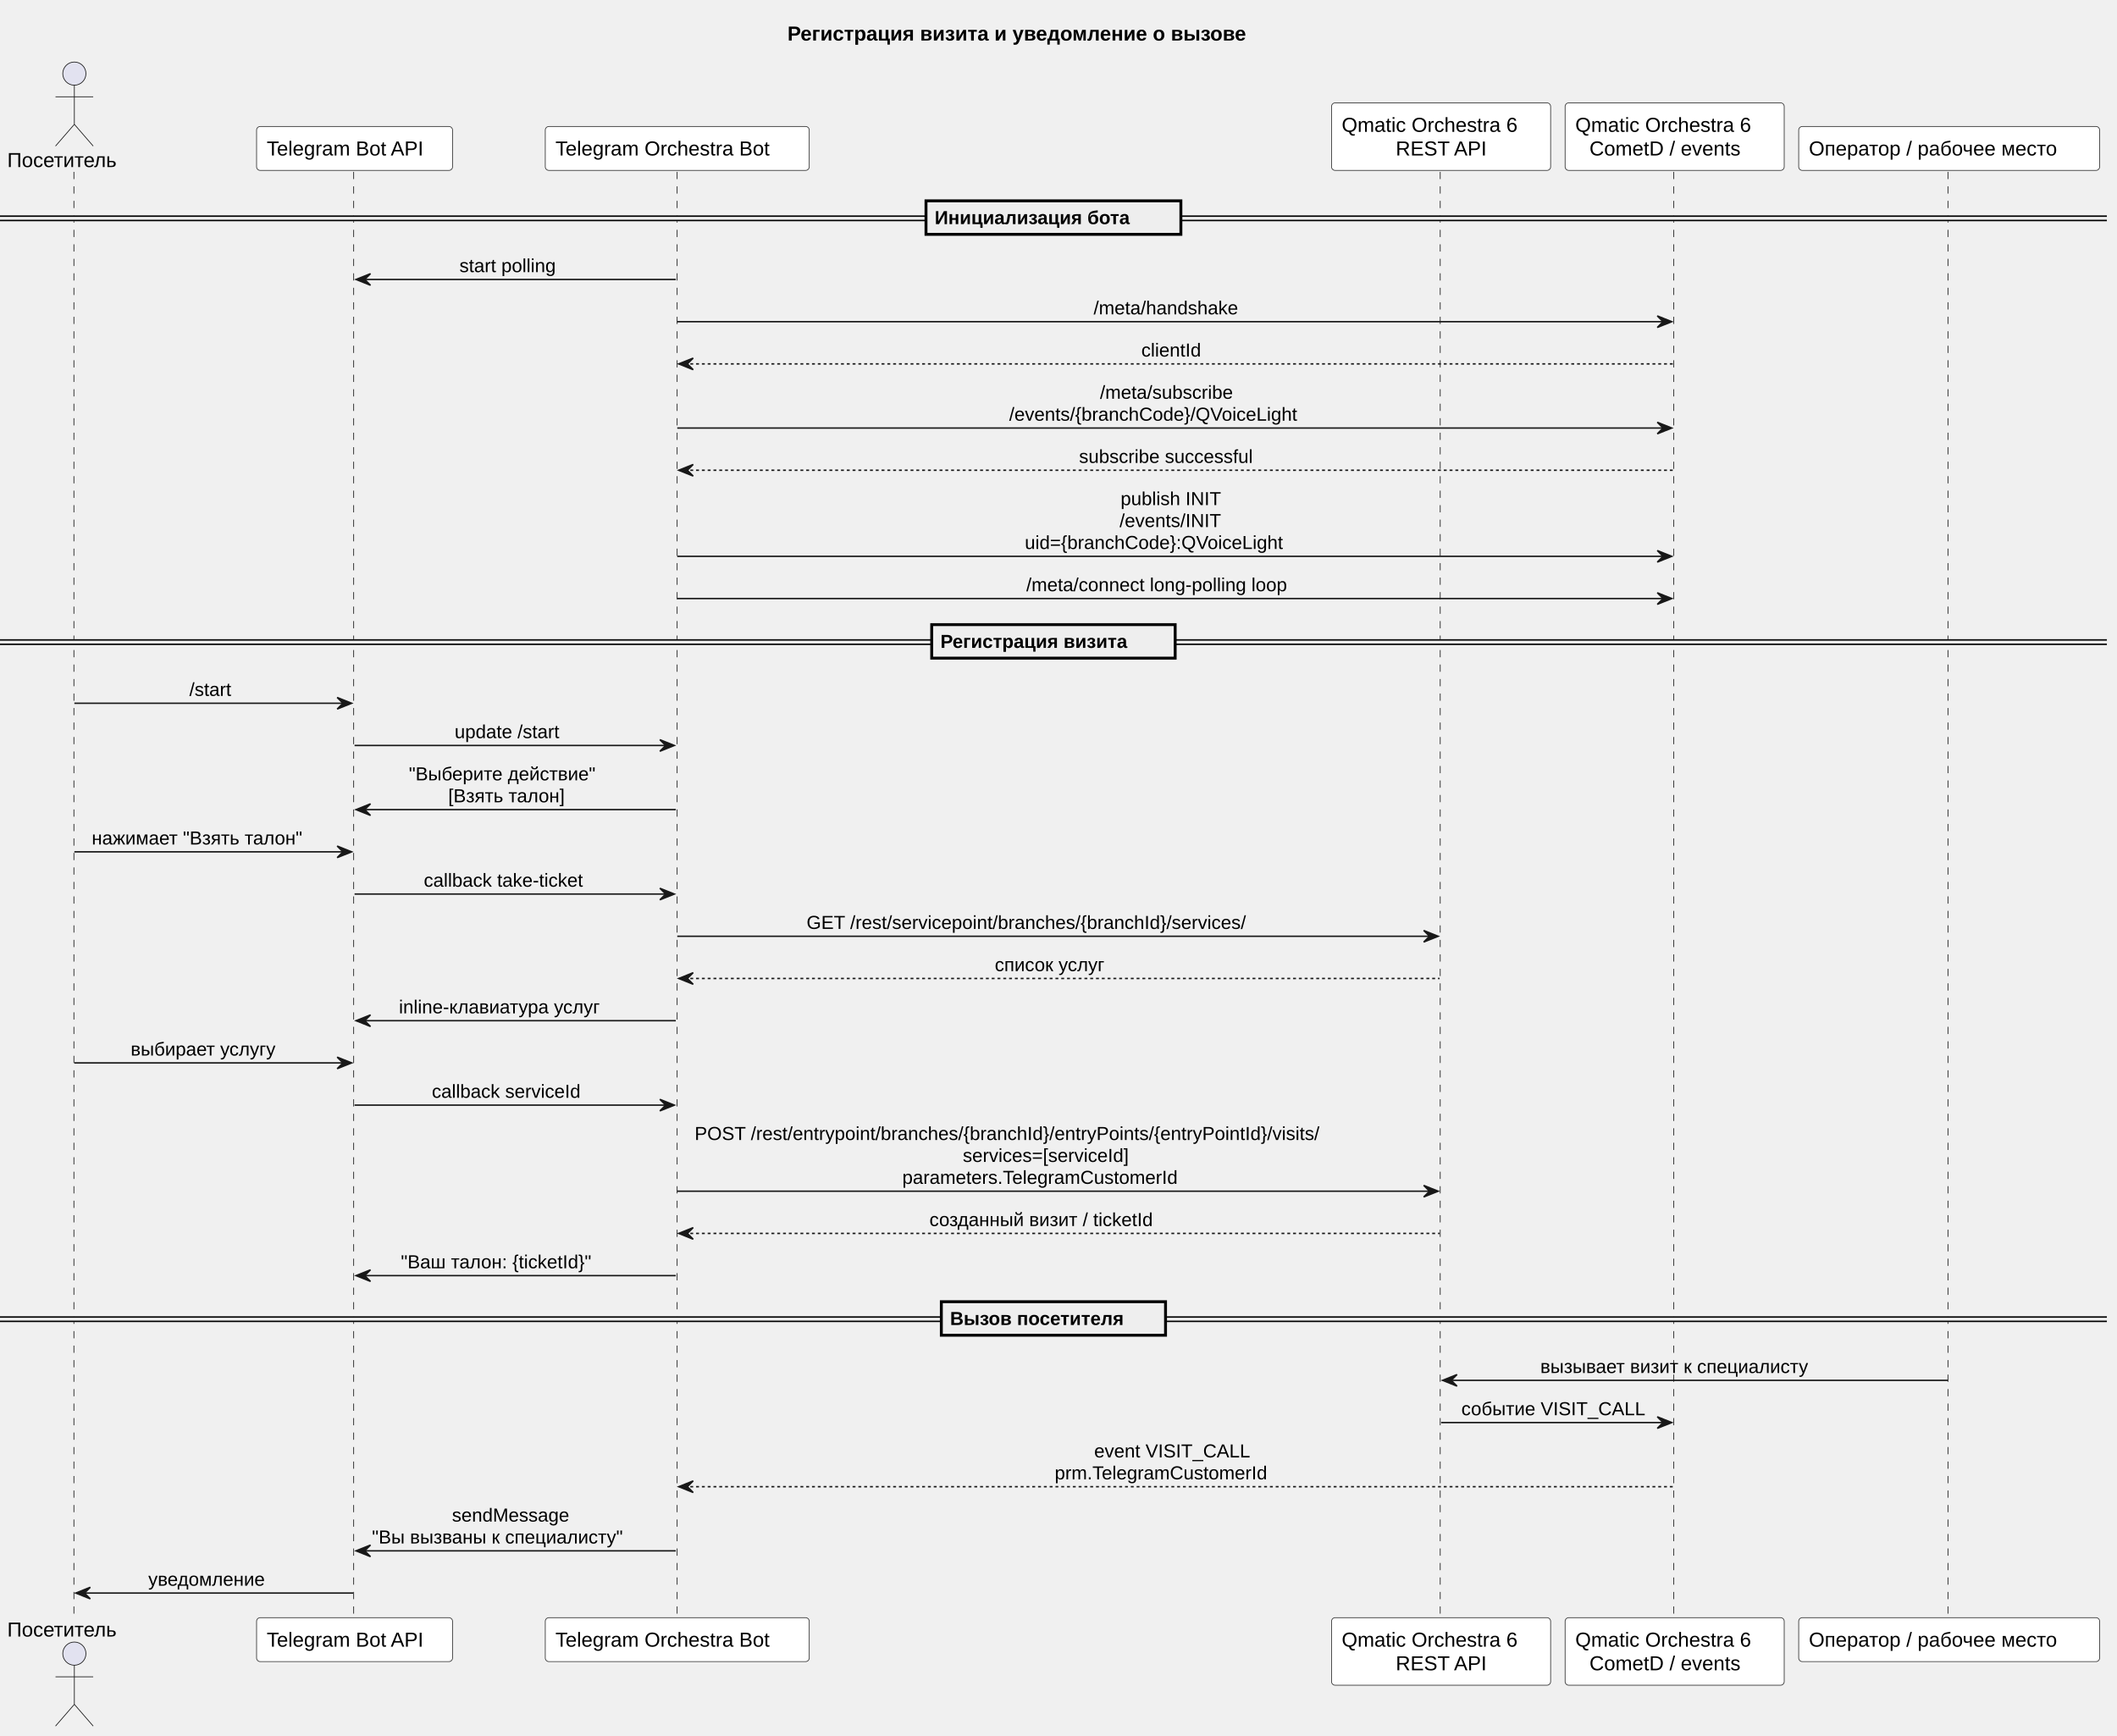
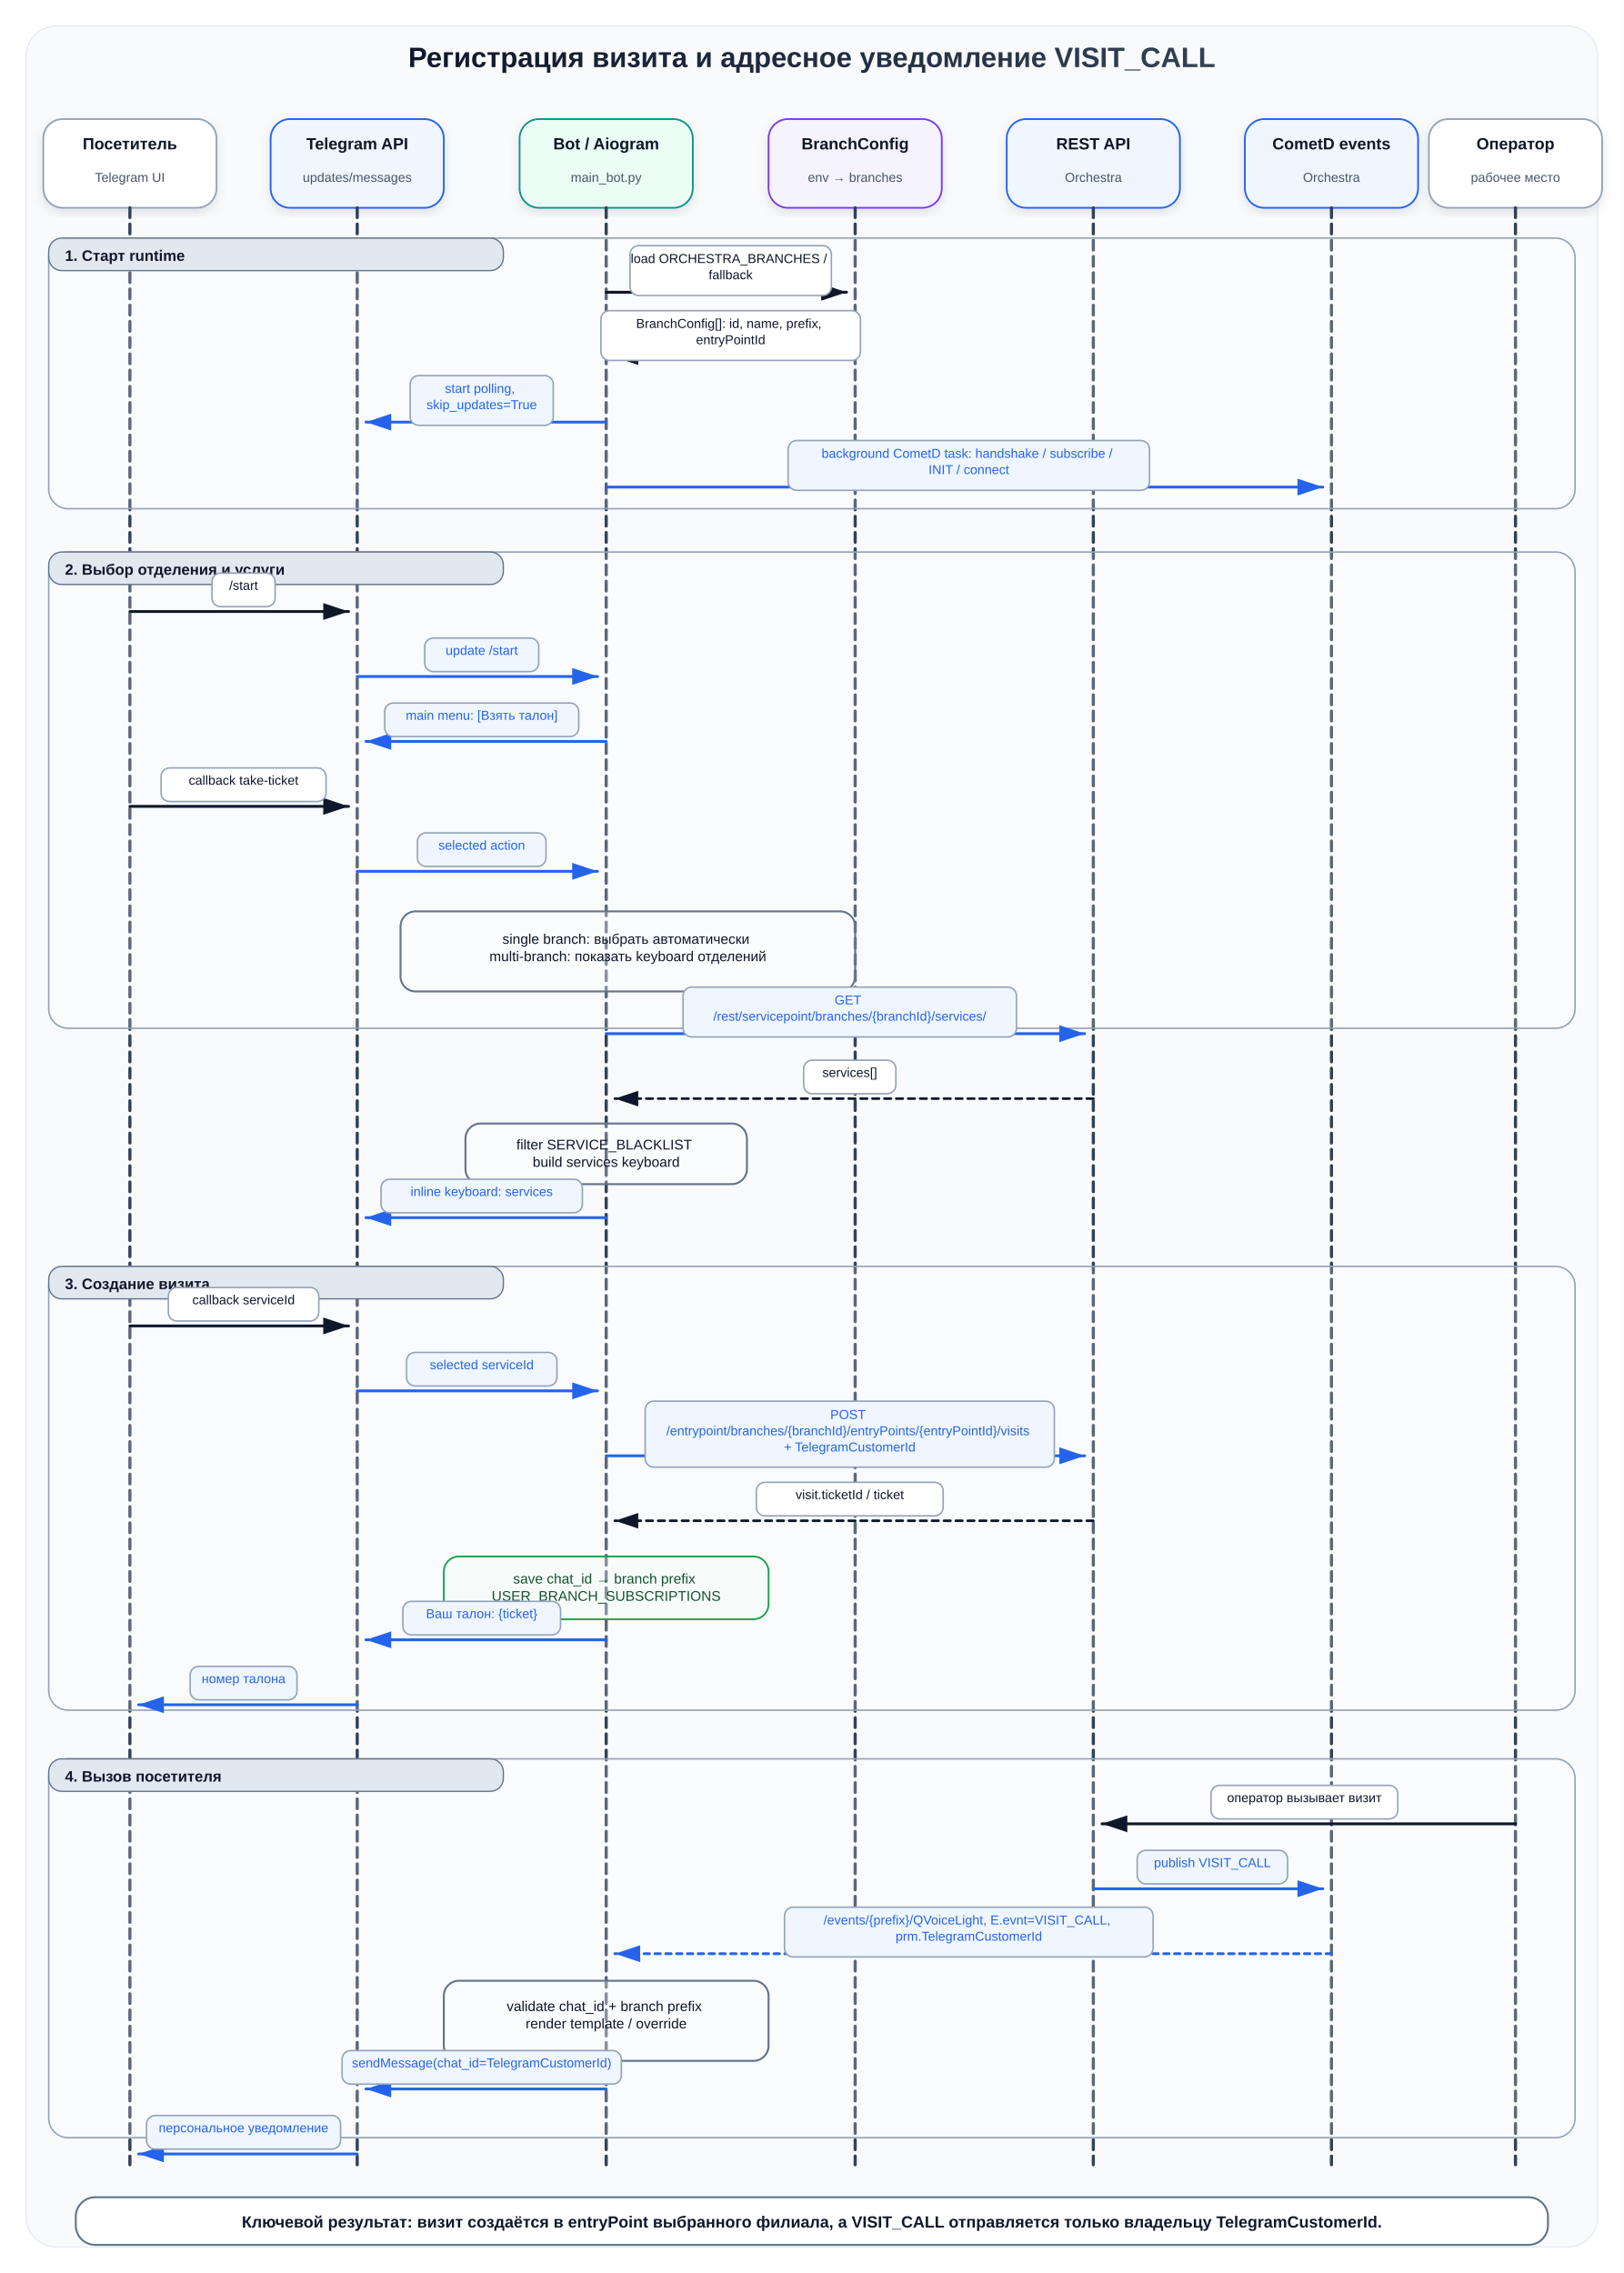
- <svg xmlns="http://www.w3.org/2000/svg" contentStyleType="text/css" data-diagram-type="SEQUENCE" height="1198px" preserveAspectRatio="none" style="width:1461px;height:1198px;background:#FFFFFF;" version="1.1" viewBox="0 0 1461 1198" width="1461px" zoomAndPan="magnify">
-   <defs />
-   <g>
-     <text fill="#000000" font-family="Arial" font-size="14" font-weight="bold" lengthAdjust="spacing" textLength="366.112" x="543.45" y="27.995">Регистрация визита и уведомление о вызове</text>
-     <g class="participant-lifeline" data-entity-uid="part1" data-qualified-name="User" id="part1-lifeline">
-       <g>
-         <rect fill="#000000" fill-opacity="0" height="998.781" width="8" x="47.312" y="118.594" />
-         <line style="stroke:#181818;stroke-width:0.5;stroke-dasharray:5,5;" x1="51" x2="51" y1="118.594" y2="1117.375" />
-       </g>
-     </g>
-     <g class="participant-lifeline" data-entity-uid="part2" data-qualified-name="Telegram" id="part2-lifeline">
-       <g>
-         <rect fill="#000000" fill-opacity="0" height="998.781" width="8" x="240.693" y="118.594" />
-         <line style="stroke:#181818;stroke-width:0.5;stroke-dasharray:5,5;" x1="244.076" x2="244.076" y1="118.594" y2="1117.375" />
-       </g>
-     </g>
-     <g class="participant-lifeline" data-entity-uid="part3" data-qualified-name="Bot" id="part3-lifeline">
-       <g>
-         <rect fill="#000000" fill-opacity="0" height="998.781" width="8" x="463.394" y="118.594" />
-         <line style="stroke:#181818;stroke-width:0.5;stroke-dasharray:5,5;" x1="467.312" x2="467.312" y1="118.594" y2="1117.375" />
-       </g>
-     </g>
-     <g class="participant-lifeline" data-entity-uid="part4" data-qualified-name="Rest" id="part4-lifeline">
-       <g>
-         <rect fill="#000000" fill-opacity="0" height="998.781" width="8" x="990.535" y="118.594" />
-         <line style="stroke:#181818;stroke-width:0.5;stroke-dasharray:5,5;" x1="993.936" x2="993.936" y1="118.594" y2="1117.375" />
-       </g>
-     </g>
-     <g class="participant-lifeline" data-entity-uid="part5" data-qualified-name="CometD" id="part5-lifeline">
-       <g>
-         <rect fill="#000000" fill-opacity="0" height="998.781" width="8" x="1151.732" y="118.594" />
-         <line style="stroke:#181818;stroke-width:0.5;stroke-dasharray:5,5;" x1="1155.133" x2="1155.133" y1="118.594" y2="1117.375" />
-       </g>
-     </g>
-     <g class="participant-lifeline" data-entity-uid="part6" data-qualified-name="Operator" id="part6-lifeline">
-       <g>
-         <rect fill="#000000" fill-opacity="0" height="998.781" width="8" x="1341.172" y="118.594" />
-         <line style="stroke:#181818;stroke-width:0.5;stroke-dasharray:5,5;" x1="1344.331" x2="1344.331" y1="118.594" y2="1117.375" />
-       </g>
-     </g>
-     <g class="participant participant-head" data-entity-uid="part1" data-qualified-name="User" id="part1-head">
-       <text fill="#000000" font-family="Arial" font-size="14" lengthAdjust="spacing" textLength="86.625" x="5" y="115.292">Посетитель</text>
-       <ellipse cx="51.312" cy="50.797" fill="#E2E2F0" rx="8" ry="8" style="stroke:#181818;stroke-width:0.5;" />
-       <path d="M51.312,58.797 L51.312,85.797 M38.312,66.797 L64.312,66.797 M51.312,85.797 L38.312,100.797 M51.312,85.797 L64.312,100.797" fill="none" style="stroke:#181818;stroke-width:0.5;" />
-     </g>
-     <g class="participant participant-tail" data-entity-uid="part1" data-qualified-name="User" id="part1-tail">
-       <text fill="#000000" font-family="Arial" font-size="14" lengthAdjust="spacing" textLength="86.625" x="5" y="1129.37">Посетитель</text>
-       <ellipse cx="51.312" cy="1141.172" fill="#E2E2F0" rx="8" ry="8" style="stroke:#181818;stroke-width:0.5;" />
-       <path d="M51.312,1149.172 L51.312,1176.172 M38.312,1157.172 L64.312,1157.172 M51.312,1176.172 L38.312,1191.172 M51.312,1176.172 L64.312,1191.172" fill="none" style="stroke:#181818;stroke-width:0.5;" />
-     </g>
-     <g class="participant participant-head" data-entity-uid="part2" data-qualified-name="Telegram" id="part2-head">
-       <rect fill="#FFFFFF" height="30.297" rx="2.5" ry="2.5" style="stroke:#333333;stroke-width:0.5;" width="135.235" x="177.076" y="87.297" />
-       <text fill="#000000" font-family="Arial" font-size="14" lengthAdjust="spacing" textLength="121.235" x="184.076" y="107.292">Telegram Bot API</text>
-     </g>
-     <g class="participant participant-tail" data-entity-uid="part2" data-qualified-name="Telegram" id="part2-tail">
-       <rect fill="#FFFFFF" height="30.297" rx="2.5" ry="2.5" style="stroke:#333333;stroke-width:0.5;" width="135.235" x="177.076" y="1116.375" />
-       <text fill="#000000" font-family="Arial" font-size="14" lengthAdjust="spacing" textLength="121.235" x="184.076" y="1136.37">Telegram Bot API</text>
-     </g>
-     <g class="participant participant-head" data-entity-uid="part3" data-qualified-name="Bot" id="part3-head">
-       <rect fill="#FFFFFF" height="30.297" rx="2.5" ry="2.5" style="stroke:#333333;stroke-width:0.5;" width="182.164" x="376.312" y="87.297" />
-       <text fill="#000000" font-family="Arial" font-size="14" lengthAdjust="spacing" textLength="168.164" x="383.312" y="107.292">Telegram Orchestra Bot</text>
-     </g>
-     <g class="participant participant-tail" data-entity-uid="part3" data-qualified-name="Bot" id="part3-tail">
-       <rect fill="#FFFFFF" height="30.297" rx="2.5" ry="2.5" style="stroke:#333333;stroke-width:0.5;" width="182.164" x="376.312" y="1116.375" />
-       <text fill="#000000" font-family="Arial" font-size="14" lengthAdjust="spacing" textLength="168.164" x="383.312" y="1136.37">Telegram Orchestra Bot</text>
-     </g>
-     <g class="participant participant-head" data-entity-uid="part4" data-qualified-name="Rest" id="part4-head">
-       <rect fill="#FFFFFF" height="46.594" rx="2.5" ry="2.5" style="stroke:#333333;stroke-width:0.5;" width="151.197" x="918.936" y="71" />
-       <text fill="#000000" font-family="Arial" font-size="14" lengthAdjust="spacing" textLength="137.197" x="925.936" y="90.995">Qmatic Orchestra 6</text>
-       <text fill="#000000" font-family="Arial" font-size="14" lengthAdjust="spacing" textLength="62.61" x="963.23" y="107.292">REST API</text>
-     </g>
-     <g class="participant participant-tail" data-entity-uid="part4" data-qualified-name="Rest" id="part4-tail">
-       <rect fill="#FFFFFF" height="46.594" rx="2.5" ry="2.5" style="stroke:#333333;stroke-width:0.5;" width="151.197" x="918.936" y="1116.375" />
-       <text fill="#000000" font-family="Arial" font-size="14" lengthAdjust="spacing" textLength="137.197" x="925.936" y="1136.37">Qmatic Orchestra 6</text>
-       <text fill="#000000" font-family="Arial" font-size="14" lengthAdjust="spacing" textLength="62.61" x="963.23" y="1152.667">REST API</text>
-     </g>
-     <g class="participant participant-head" data-entity-uid="part5" data-qualified-name="CometD" id="part5-head">
-       <rect fill="#FFFFFF" height="46.594" rx="2.5" ry="2.5" style="stroke:#333333;stroke-width:0.5;" width="151.197" x="1080.133" y="71" />
-       <text fill="#000000" font-family="Arial" font-size="14" lengthAdjust="spacing" textLength="137.197" x="1087.133" y="90.995">Qmatic Orchestra 6</text>
-       <text fill="#000000" font-family="Arial" font-size="14" lengthAdjust="spacing" textLength="117.647" x="1096.909" y="107.292">CometD / events</text>
-     </g>
-     <g class="participant participant-tail" data-entity-uid="part5" data-qualified-name="CometD" id="part5-tail">
-       <rect fill="#FFFFFF" height="46.594" rx="2.5" ry="2.5" style="stroke:#333333;stroke-width:0.5;" width="151.197" x="1080.133" y="1116.375" />
-       <text fill="#000000" font-family="Arial" font-size="14" lengthAdjust="spacing" textLength="137.197" x="1087.133" y="1136.37">Qmatic Orchestra 6</text>
-       <text fill="#000000" font-family="Arial" font-size="14" lengthAdjust="spacing" textLength="117.647" x="1096.909" y="1152.667">CometD / events</text>
-     </g>
-     <g class="participant participant-head" data-entity-uid="part6" data-qualified-name="Operator" id="part6-head">
-       <rect fill="#FFFFFF" height="30.297" rx="2.5" ry="2.5" style="stroke:#333333;stroke-width:0.5;" width="207.683" x="1241.331" y="87.297" />
-       <text fill="#000000" font-family="Arial" font-size="14" lengthAdjust="spacing" textLength="193.683" x="1248.331" y="107.292">Оператор / рабочее место</text>
-     </g>
-     <g class="participant participant-tail" data-entity-uid="part6" data-qualified-name="Operator" id="part6-tail">
-       <rect fill="#FFFFFF" height="30.297" rx="2.5" ry="2.5" style="stroke:#333333;stroke-width:0.5;" width="207.683" x="1241.331" y="1116.375" />
-       <text fill="#000000" font-family="Arial" font-size="14" lengthAdjust="spacing" textLength="193.683" x="1248.331" y="1136.37">Оператор / рабочее место</text>
-     </g>
-     <rect fill="#EEEEEE" height="3" style="stroke:#EEEEEE;stroke-width:1;" width="1454.013" x="0" y="149.16" />
-     <line style="stroke:#000000;stroke-width:1;" x1="0" x2="1454.013" y1="149.16" y2="149.16" />
-     <line style="stroke:#000000;stroke-width:1;" x1="0" x2="1454.013" y1="152.16" y2="152.16" />
-     <rect fill="#EEEEEE" height="23.133" style="stroke:#000000;stroke-width:2;" width="175.903" x="639.055" y="138.594" />
-     <text fill="#000000" font-family="Arial" font-size="13" font-weight="bold" lengthAdjust="spacing" textLength="157.377" x="645.055" y="154.661">Инициализация бота</text>
-     <g class="message" data-entity-1="part3" data-entity-2="part2" id="msg1">
-       <polygon fill="#181818" points="255.693,188.859,245.693,192.859,255.693,196.859,251.693,192.859" style="stroke:#181818;stroke-width:1;" />
-       <line style="stroke:#181818;stroke-width:1;" x1="249.693" x2="466.394" y1="192.859" y2="192.859" />
-       <text fill="#000000" font-family="Arial" font-size="13" lengthAdjust="spacing" textLength="77.943" x="317.072" y="187.793">start polling</text>
-     </g>
-     <g class="message" data-entity-1="part3" data-entity-2="part5" id="msg2">
-       <polygon fill="#181818" points="1143.732,217.992,1153.732,221.992,1143.732,225.992,1147.732,221.992" style="stroke:#181818;stroke-width:1;" />
-       <line style="stroke:#181818;stroke-width:1;" x1="467.394" x2="1149.732" y1="221.992" y2="221.992" />
-       <text fill="#000000" font-family="Arial" font-size="13" lengthAdjust="spacing" textLength="113.686" x="754.72" y="216.926">/meta/handshake</text>
-     </g>
-     <g class="message" data-entity-1="part5" data-entity-2="part3" id="msg3">
-       <polygon fill="#181818" points="478.394,247.125,468.394,251.125,478.394,255.125,474.394,251.125" style="stroke:#181818;stroke-width:1;" />
-       <line style="stroke:#181818;stroke-width:1;stroke-dasharray:2,2;" x1="472.394" x2="1154.732" y1="251.125" y2="251.125" />
-       <text fill="#000000" font-family="Arial" font-size="13" lengthAdjust="spacing" textLength="47.791" x="787.667" y="246.059">clientId</text>
-     </g>
-     <g class="message" data-entity-1="part3" data-entity-2="part5" id="msg4">
-       <polygon fill="#181818" points="1143.732,291.391,1153.732,295.391,1143.732,299.391,1147.732,295.391" style="stroke:#181818;stroke-width:1;" />
-       <line style="stroke:#181818;stroke-width:1;" x1="467.394" x2="1149.732" y1="295.391" y2="295.391" />
-       <text fill="#000000" font-family="Arial" font-size="13" lengthAdjust="spacing" textLength="104.876" x="759.125" y="275.192">/meta/subscribe</text>
-       <text fill="#000000" font-family="Arial" font-size="13" lengthAdjust="spacing" textLength="230.23" x="696.448" y="290.325">/events/{branchCode}/QVoiceLight</text>
-     </g>
-     <g class="message" data-entity-1="part5" data-entity-2="part3" id="msg5">
-       <polygon fill="#181818" points="478.394,320.523,468.394,324.523,478.394,328.523,474.394,324.523" style="stroke:#181818;stroke-width:1;" />
-       <line style="stroke:#181818;stroke-width:1;stroke-dasharray:2,2;" x1="472.394" x2="1154.732" y1="324.523" y2="324.523" />
-       <text fill="#000000" font-family="Arial" font-size="13" lengthAdjust="spacing" textLength="133.802" x="744.662" y="319.457">subscribe successful</text>
-     </g>
-     <g class="message" data-entity-1="part3" data-entity-2="part5" id="msg6">
-       <polygon fill="#181818" points="1143.732,379.922,1153.732,383.922,1143.732,387.922,1147.732,383.922" style="stroke:#181818;stroke-width:1;" />
-       <line style="stroke:#181818;stroke-width:1;" x1="467.394" x2="1149.732" y1="383.922" y2="383.922" />
-       <text fill="#000000" font-family="Arial" font-size="13" lengthAdjust="spacing" textLength="76.445" x="773.341" y="348.59">publish INIT</text>
-       <text fill="#000000" font-family="Arial" font-size="13" lengthAdjust="spacing" textLength="77.892" x="772.617" y="363.723">/events/INIT</text>
-       <text fill="#000000" font-family="Arial" font-size="13" lengthAdjust="spacing" textLength="208.667" x="707.23" y="378.856">uid={branchCode}:QVoiceLight</text>
-     </g>
-     <g class="message" data-entity-1="part3" data-entity-2="part5" id="msg7">
-       <polygon fill="#181818" points="1143.732,409.055,1153.732,413.055,1143.732,417.055,1147.732,413.055" style="stroke:#181818;stroke-width:1;" />
-       <line style="stroke:#181818;stroke-width:1;" x1="467.394" x2="1149.732" y1="413.055" y2="413.055" />
-       <text fill="#000000" font-family="Arial" font-size="13" lengthAdjust="spacing" textLength="206.623" x="708.252" y="407.989">/meta/connect long-polling loop</text>
-     </g>
-     <rect fill="#EEEEEE" height="3" style="stroke:#EEEEEE;stroke-width:1;" width="1454.013" x="0" y="441.621" />
-     <line style="stroke:#000000;stroke-width:1;" x1="0" x2="1454.013" y1="441.621" y2="441.621" />
-     <line style="stroke:#000000;stroke-width:1;" x1="0" x2="1454.013" y1="444.621" y2="444.621" />
-     <rect fill="#EEEEEE" height="23.133" style="stroke:#000000;stroke-width:2;" width="168.013" x="643" y="431.055" />
-     <text fill="#000000" font-family="Arial" font-size="13" font-weight="bold" lengthAdjust="spacing" textLength="149.487" x="649" y="447.122">Регистрация визита</text>
-     <g class="message" data-entity-1="part1" data-entity-2="part2" id="msg8">
-       <polygon fill="#181818" points="232.693,481.32,242.693,485.32,232.693,489.32,236.693,485.32" style="stroke:#181818;stroke-width:1;" />
-       <line style="stroke:#181818;stroke-width:1;" x1="51.312" x2="238.693" y1="485.32" y2="485.32" />
-       <text fill="#000000" font-family="Arial" font-size="13" lengthAdjust="spacing" textLength="34.658" x="130.674" y="480.254">/start</text>
-     </g>
-     <g class="message" data-entity-1="part2" data-entity-2="part3" id="msg9">
-       <polygon fill="#181818" points="455.394,510.453,465.394,514.453,455.394,518.453,459.394,514.453" style="stroke:#181818;stroke-width:1;" />
-       <line style="stroke:#181818;stroke-width:1;" x1="244.693" x2="461.394" y1="514.453" y2="514.453" />
-       <text fill="#000000" font-family="Arial" font-size="13" lengthAdjust="spacing" textLength="84.595" x="313.746" y="509.387">update /start</text>
-     </g>
-     <g class="message" data-entity-1="part3" data-entity-2="part2" id="msg10">
-       <polygon fill="#181818" points="255.693,554.719,245.693,558.719,255.693,562.719,251.693,558.719" style="stroke:#181818;stroke-width:1;" />
-       <line style="stroke:#181818;stroke-width:1;" x1="249.693" x2="466.394" y1="558.719" y2="558.719" />
-       <text fill="#000000" font-family="Arial" font-size="13" lengthAdjust="spacing" textLength="147.824" x="282.132" y="538.52">"Выберите действие"</text>
-       <text fill="#000000" font-family="Arial" font-size="13" lengthAdjust="spacing" textLength="93.463" x="309.312" y="553.653">[Взять талон]</text>
-     </g>
-     <g class="message" data-entity-1="part1" data-entity-2="part2" id="msg11">
-       <polygon fill="#181818" points="232.693,583.852,242.693,587.852,232.693,591.852,236.693,587.852" style="stroke:#181818;stroke-width:1;" />
-       <line style="stroke:#181818;stroke-width:1;" x1="51.312" x2="238.693" y1="587.852" y2="587.852" />
-       <text fill="#000000" font-family="Arial" font-size="13" lengthAdjust="spacing" textLength="169.381" x="63.312" y="582.786">нажимает "Взять талон"</text>
-     </g>
-     <g class="message" data-entity-1="part2" data-entity-2="part3" id="msg12">
-       <polygon fill="#181818" points="455.394,612.984,465.394,616.984,455.394,620.984,459.394,616.984" style="stroke:#181818;stroke-width:1;" />
-       <line style="stroke:#181818;stroke-width:1;" x1="244.693" x2="461.394" y1="616.984" y2="616.984" />
-       <text fill="#000000" font-family="Arial" font-size="13" lengthAdjust="spacing" textLength="127.124" x="292.481" y="611.918">callback take-ticket</text>
-     </g>
-     <g class="message" data-entity-1="part3" data-entity-2="part4" id="msg13">
-       <polygon fill="#181818" points="982.535,642.117,992.535,646.117,982.535,650.117,986.535,646.117" style="stroke:#181818;stroke-width:1;" />
-       <line style="stroke:#181818;stroke-width:1;" x1="467.394" x2="988.535" y1="646.117" y2="646.117" />
-       <text fill="#000000" font-family="Arial" font-size="13" lengthAdjust="spacing" textLength="348.69" x="556.62" y="641.051">GET /rest/servicepoint/branches/{branchId}/services/</text>
-     </g>
-     <g class="message" data-entity-1="part4" data-entity-2="part3" id="msg14">
-       <polygon fill="#181818" points="478.394,671.25,468.394,675.25,478.394,679.25,474.394,675.25" style="stroke:#181818;stroke-width:1;" />
-       <line style="stroke:#181818;stroke-width:1;stroke-dasharray:2,2;" x1="472.394" x2="993.535" y1="675.25" y2="675.25" />
-       <text fill="#000000" font-family="Arial" font-size="13" lengthAdjust="spacing" textLength="88.855" x="686.537" y="670.184">список услуг</text>
-     </g>
-     <g class="message" data-entity-1="part3" data-entity-2="part2" id="msg15">
-       <polygon fill="#181818" points="255.693,700.383,245.693,704.383,255.693,708.383,251.693,704.383" style="stroke:#181818;stroke-width:1;" />
-       <line style="stroke:#181818;stroke-width:1;" x1="249.693" x2="466.394" y1="704.383" y2="704.383" />
-       <text fill="#000000" font-family="Arial" font-size="13" lengthAdjust="spacing" textLength="161.497" x="275.295" y="699.317">inline-клавиатура услуг</text>
-     </g>
-     <g class="message" data-entity-1="part1" data-entity-2="part2" id="msg16">
-       <polygon fill="#181818" points="232.693,729.516,242.693,733.516,232.693,737.516,236.693,733.516" style="stroke:#181818;stroke-width:1;" />
-       <line style="stroke:#181818;stroke-width:1;" x1="51.312" x2="238.693" y1="733.516" y2="733.516" />
-       <text fill="#000000" font-family="Arial" font-size="13" lengthAdjust="spacing" textLength="115.68" x="90.163" y="728.45">выбирает услугу</text>
-     </g>
-     <g class="message" data-entity-1="part2" data-entity-2="part3" id="msg17">
-       <polygon fill="#181818" points="455.394,758.648,465.394,762.648,455.394,766.648,459.394,762.648" style="stroke:#181818;stroke-width:1;" />
-       <line style="stroke:#181818;stroke-width:1;" x1="244.693" x2="461.394" y1="762.648" y2="762.648" />
-       <text fill="#000000" font-family="Arial" font-size="13" lengthAdjust="spacing" textLength="116.016" x="298.036" y="757.582">callback serviceId</text>
-     </g>
-     <g class="message" data-entity-1="part3" data-entity-2="part4" id="msg18">
-       <polygon fill="#181818" points="982.535,818.047,992.535,822.047,982.535,826.047,986.535,822.047" style="stroke:#181818;stroke-width:1;" />
-       <line style="stroke:#181818;stroke-width:1;" x1="467.394" x2="988.535" y1="822.047" y2="822.047" />
-       <text fill="#000000" font-family="Arial" font-size="13" lengthAdjust="spacing" textLength="503.141" x="479.394" y="786.715">POST /rest/entrypoint/branches/{branchId}/entryPoints/{entryPointId}/visits/</text>
-       <text fill="#000000" font-family="Arial" font-size="13" lengthAdjust="spacing" textLength="133.028" x="664.45" y="801.848">services=[serviceId]</text>
-       <text fill="#000000" font-family="Arial" font-size="13" lengthAdjust="spacing" textLength="216.544" x="622.692" y="816.981">parameters.TelegramCustomerId</text>
-     </g>
-     <g class="message" data-entity-1="part4" data-entity-2="part3" id="msg19">
-       <polygon fill="#181818" points="478.394,847.18,468.394,851.18,478.394,855.18,474.394,851.18" style="stroke:#181818;stroke-width:1;" />
-       <line style="stroke:#181818;stroke-width:1;stroke-dasharray:2,2;" x1="472.394" x2="993.535" y1="851.18" y2="851.18" />
-       <text fill="#000000" font-family="Arial" font-size="13" lengthAdjust="spacing" textLength="179.067" x="641.431" y="846.114">созданный визит / ticketId</text>
-     </g>
-     <g class="message" data-entity-1="part3" data-entity-2="part2" id="msg20">
-       <polygon fill="#181818" points="255.693,876.312,245.693,880.312,255.693,884.312,251.693,880.312" style="stroke:#181818;stroke-width:1;" />
-       <line style="stroke:#181818;stroke-width:1;" x1="249.693" x2="466.394" y1="880.312" y2="880.312" />
-       <text fill="#000000" font-family="Arial" font-size="13" lengthAdjust="spacing" textLength="158.793" x="276.647" y="875.247">"Ваш талон: {ticketId}"</text>
-     </g>
-     <rect fill="#EEEEEE" height="3" style="stroke:#EEEEEE;stroke-width:1;" width="1454.013" x="0" y="908.879" />
-     <line style="stroke:#000000;stroke-width:1;" x1="0" x2="1454.013" y1="908.879" y2="908.879" />
-     <line style="stroke:#000000;stroke-width:1;" x1="0" x2="1454.013" y1="911.879" y2="911.879" />
-     <rect fill="#EEEEEE" height="23.133" style="stroke:#000000;stroke-width:2;" width="154.727" x="649.643" y="898.312" />
-     <text fill="#000000" font-family="Arial" font-size="13" font-weight="bold" lengthAdjust="spacing" textLength="136.202" x="655.643" y="914.379">Вызов посетителя</text>
-     <g class="message" data-entity-1="part6" data-entity-2="part4" id="msg21">
-       <polygon fill="#181818" points="1005.535,948.578,995.535,952.578,1005.535,956.578,1001.535,952.578" style="stroke:#181818;stroke-width:1;" />
-       <line style="stroke:#181818;stroke-width:1;" x1="999.535" x2="1344.172" y1="952.578" y2="952.578" />
-       <text fill="#000000" font-family="Arial" font-size="13" lengthAdjust="spacing" textLength="213.675" x="1063.016" y="947.512">вызывает визит к специалисту</text>
-     </g>
-     <g class="message" data-entity-1="part4" data-entity-2="part5" id="msg22">
-       <polygon fill="#181818" points="1143.732,977.711,1153.732,981.711,1143.732,985.711,1147.732,981.711" style="stroke:#181818;stroke-width:1;" />
-       <line style="stroke:#181818;stroke-width:1;" x1="994.535" x2="1149.732" y1="981.711" y2="981.711" />
-       <text fill="#000000" font-family="Arial" font-size="13" lengthAdjust="spacing" textLength="133.244" x="1008.511" y="976.645">событие VISIT_CALL</text>
-     </g>
-     <g class="message" data-entity-1="part5" data-entity-2="part3" id="msg23">
-       <polygon fill="#181818" points="478.394,1021.977,468.394,1025.977,478.394,1029.977,474.394,1025.977" style="stroke:#181818;stroke-width:1;" />
-       <line style="stroke:#181818;stroke-width:1;stroke-dasharray:2,2;" x1="472.394" x2="1154.732" y1="1025.977" y2="1025.977" />
-       <text fill="#000000" font-family="Arial" font-size="13" lengthAdjust="spacing" textLength="112.868" x="755.129" y="1005.778">event VISIT_CALL</text>
-       <text fill="#000000" font-family="Arial" font-size="13" lengthAdjust="spacing" textLength="167.4" x="727.863" y="1020.911">prm.TelegramCustomerId</text>
-     </g>
-     <g class="message" data-entity-1="part3" data-entity-2="part2" id="msg24">
-       <polygon fill="#181818" points="255.693,1066.242,245.693,1070.242,255.693,1074.242,251.693,1070.242" style="stroke:#181818;stroke-width:1;" />
-       <line style="stroke:#181818;stroke-width:1;" x1="249.693" x2="466.394" y1="1070.242" y2="1070.242" />
-       <text fill="#000000" font-family="Arial" font-size="13" lengthAdjust="spacing" textLength="88.239" x="311.924" y="1050.043">sendMessage</text>
-       <text fill="#000000" font-family="Arial" font-size="13" lengthAdjust="spacing" textLength="198.701" x="256.693" y="1065.176">"Вы вызваны к специалисту"</text>
-     </g>
-     <g class="message" data-entity-1="part2" data-entity-2="part1" id="msg25">
-       <polygon fill="#181818" points="62.312,1095.375,52.312,1099.375,62.312,1103.375,58.312,1099.375" style="stroke:#181818;stroke-width:1;" />
-       <line style="stroke:#181818;stroke-width:1;" x1="56.312" x2="243.693" y1="1099.375" y2="1099.375" />
-       <text fill="#000000" font-family="Arial" font-size="13" lengthAdjust="spacing" textLength="91.356" x="102.325" y="1094.309">уведомление</text>
-     </g>
-   </g>
+ <svg xmlns="http://www.w3.org/2000/svg" width="1500" height="2100" viewBox="0 0 1500 2100" role="img" aria-label="Регистрация визита и адресное уведомление VISIT_CALL">
+   <defs>
+     <marker id="arrow" markerWidth="10" markerHeight="10" refX="9" refY="3" orient="auto" markerUnits="strokeWidth">
+       <path d="M0,0 L0,6 L9,3 z" fill="#0F172A" />
+     </marker>
+     <marker id="arrow-blue" markerWidth="10" markerHeight="10" refX="9" refY="3" orient="auto" markerUnits="strokeWidth">
+       <path d="M0,0 L0,6 L9,3 z" fill="#2563EB" />
+     </marker>
+     <marker id="arrow-red" markerWidth="10" markerHeight="10" refX="9" refY="3" orient="auto" markerUnits="strokeWidth">
+       <path d="M0,0 L0,6 L9,3 z" fill="#DC2626" />
+     </marker>
+     <filter id="cardShadow" x="-10%" y="-10%" width="120%" height="120%">
+       <feDropShadow dx="0" dy="4" stdDeviation="5" flood-color="#0F172A" flood-opacity="0.10" />
+     </filter>
+     <linearGradient id="titleGradient" x1="0" x2="1" y1="0" y2="0">
+       <stop offset="0%" stop-color="#0F172A" />
+       <stop offset="100%" stop-color="#334155" />
+     </linearGradient>
+   </defs>
+   <rect width="100%" height="100%" fill="#FFFFFF" />
+   <rect x="24" y="24" width="1452" height="2052" rx="28" fill="#F8FAFC" stroke="#E2E8F0" />
+   <text x="750.0" y="62" font-family="Arial, sans-serif" font-size="26" font-weight="700" fill="url(#titleGradient)" text-anchor="middle">Регистрация визита и адресное уведомление VISIT_CALL</text>
+   <rect x="40" y="110" width="160" height="82" rx="18" fill="#FFFFFF" stroke="#94A3B8" stroke-width="1.6" filter="url(#cardShadow)" />
+   <text x="120.0" y="138" font-family="Arial, sans-serif" font-size="15" fill="#0F172A" font-weight="700" text-anchor="middle">
+     <tspan x="120.0" dy="0">Посетитель</tspan>
+   </text>
+   <text x="120.0" y="168" font-family="Arial, sans-serif" font-size="12" fill="#475569" font-weight="400" text-anchor="middle">
+     <tspan x="120.0" dy="0">Telegram UI</tspan>
+   </text>
+   <polyline points="120,192 120,2000" stroke="#334155" stroke-width="2.9" fill="none" stroke-linecap="round" stroke-linejoin="round" stroke-dasharray="9 6" />
+   <rect x="250" y="110" width="160" height="82" rx="18" fill="#EFF6FF" stroke="#2563EB" stroke-width="1.6" filter="url(#cardShadow)" />
+   <text x="330.0" y="138" font-family="Arial, sans-serif" font-size="15" fill="#0F172A" font-weight="700" text-anchor="middle">
+     <tspan x="330.0" dy="0">Telegram API</tspan>
+   </text>
+   <text x="330.0" y="168" font-family="Arial, sans-serif" font-size="12" fill="#475569" font-weight="400" text-anchor="middle">
+     <tspan x="330.0" dy="0">updates/messages</tspan>
+   </text>
+   <polyline points="330,192 330,2000" stroke="#334155" stroke-width="2.9" fill="none" stroke-linecap="round" stroke-linejoin="round" stroke-dasharray="9 6" />
+   <rect x="480" y="110" width="160" height="82" rx="18" fill="#ECFDF5" stroke="#0D9488" stroke-width="1.6" filter="url(#cardShadow)" />
+   <text x="560.0" y="138" font-family="Arial, sans-serif" font-size="15" fill="#0F172A" font-weight="700" text-anchor="middle">
+     <tspan x="560.0" dy="0">Bot / Aiogram</tspan>
+   </text>
+   <text x="560.0" y="168" font-family="Arial, sans-serif" font-size="12" fill="#475569" font-weight="400" text-anchor="middle">
+     <tspan x="560.0" dy="0">main_bot.py</tspan>
+   </text>
+   <polyline points="560,192 560,2000" stroke="#334155" stroke-width="2.9" fill="none" stroke-linecap="round" stroke-linejoin="round" stroke-dasharray="9 6" />
+   <rect x="710" y="110" width="160" height="82" rx="18" fill="#F5F3FF" stroke="#7C3AED" stroke-width="1.6" filter="url(#cardShadow)" />
+   <text x="790.0" y="138" font-family="Arial, sans-serif" font-size="15" fill="#0F172A" font-weight="700" text-anchor="middle">
+     <tspan x="790.0" dy="0">BranchConfig</tspan>
+   </text>
+   <text x="790.0" y="168" font-family="Arial, sans-serif" font-size="12" fill="#475569" font-weight="400" text-anchor="middle">
+     <tspan x="790.0" dy="0">env → branches</tspan>
+   </text>
+   <polyline points="790,192 790,2000" stroke="#334155" stroke-width="2.9" fill="none" stroke-linecap="round" stroke-linejoin="round" stroke-dasharray="9 6" />
+   <rect x="930" y="110" width="160" height="82" rx="18" fill="#EFF6FF" stroke="#2563EB" stroke-width="1.6" filter="url(#cardShadow)" />
+   <text x="1010.0" y="138" font-family="Arial, sans-serif" font-size="15" fill="#0F172A" font-weight="700" text-anchor="middle">
+     <tspan x="1010.0" dy="0">REST API</tspan>
+   </text>
+   <text x="1010.0" y="168" font-family="Arial, sans-serif" font-size="12" fill="#475569" font-weight="400" text-anchor="middle">
+     <tspan x="1010.0" dy="0">Orchestra</tspan>
+   </text>
+   <polyline points="1010,192 1010,2000" stroke="#334155" stroke-width="2.9" fill="none" stroke-linecap="round" stroke-linejoin="round" stroke-dasharray="9 6" />
+   <rect x="1150" y="110" width="160" height="82" rx="18" fill="#EFF6FF" stroke="#2563EB" stroke-width="1.6" filter="url(#cardShadow)" />
+   <text x="1230.0" y="138" font-family="Arial, sans-serif" font-size="15" fill="#0F172A" font-weight="700" text-anchor="middle">
+     <tspan x="1230.0" dy="0">CometD events</tspan>
+   </text>
+   <text x="1230.0" y="168" font-family="Arial, sans-serif" font-size="12" fill="#475569" font-weight="400" text-anchor="middle">
+     <tspan x="1230.0" dy="0">Orchestra</tspan>
+   </text>
+   <polyline points="1230,192 1230,2000" stroke="#334155" stroke-width="2.9" fill="none" stroke-linecap="round" stroke-linejoin="round" stroke-dasharray="9 6" />
+   <rect x="1320" y="110" width="160" height="82" rx="18" fill="#FFFFFF" stroke="#94A3B8" stroke-width="1.6" filter="url(#cardShadow)" />
+   <text x="1400.0" y="138" font-family="Arial, sans-serif" font-size="15" fill="#0F172A" font-weight="700" text-anchor="middle">
+     <tspan x="1400.0" dy="0">Оператор</tspan>
+   </text>
+   <text x="1400.0" y="168" font-family="Arial, sans-serif" font-size="12" fill="#475569" font-weight="400" text-anchor="middle">
+     <tspan x="1400.0" dy="0">рабочее место</tspan>
+   </text>
+   <polyline points="1400,192 1400,2000" stroke="#334155" stroke-width="2.9" fill="none" stroke-linecap="round" stroke-linejoin="round" stroke-dasharray="9 6" />
+   <rect x="45" y="220" width="1410" height="250" rx="18" fill="#FFFFFF" fill-opacity="0.20" stroke="#94A3B8" stroke-width="1.4" />
+   <rect x="45" y="220" width="420" height="30" rx="12" fill="#E2E8F0" stroke="#64748B" stroke-width="1.2" />
+   <text x="60" y="241" font-family="Arial, sans-serif" font-size="14" fill="#0F172A" font-weight="700" text-anchor="start">
+     <tspan x="60" dy="0">1. Старт runtime</tspan>
+   </text>
+   <polyline points="560,270 782,270" stroke="#0F172A" stroke-width="2.6" fill="none" stroke-linecap="round" stroke-linejoin="round" marker-end="url(#arrow)" />
+   <rect x="582.0" y="227.0" width="186" height="46" rx="8" fill="#FFFFFF" stroke="#94A3B8" stroke-width="1.4" />
+   <text x="675.0" y="243" font-family="Arial, sans-serif" font-size="12" fill="#0F172A" font-weight="500" text-anchor="middle">
+     <tspan x="675.0" dy="0">load ORCHESTRA_BRANCHES /</tspan>
+     <tspan x="675.0" dy="15">fallback</tspan>
+   </text>
+   <polyline points="790,330 568,330" stroke="#0F172A" stroke-width="2.4" fill="none" stroke-linecap="round" stroke-linejoin="round" stroke-dasharray="6 5" marker-end="url(#arrow)" />
+   <rect x="555.12" y="287.0" width="239.76" height="46" rx="8" fill="#FFFFFF" stroke="#94A3B8" stroke-width="1.4" />
+   <text x="675.0" y="303" font-family="Arial, sans-serif" font-size="12" fill="#0F172A" font-weight="500" text-anchor="middle">
+     <tspan x="675.0" dy="0">BranchConfig[]: id, name, prefix,</tspan>
+     <tspan x="675.0" dy="15">entryPointId</tspan>
+   </text>
+   <polyline points="560,390 338,390" stroke="#2563EB" stroke-width="2.6" fill="none" stroke-linecap="round" stroke-linejoin="round" marker-end="url(#arrow-blue)" />
+   <rect x="378.88" y="347.0" width="132.24" height="46" rx="8" fill="#EFF6FF" stroke="#94A3B8" stroke-width="1.4" />
+   <text x="445.0" y="363" font-family="Arial, sans-serif" font-size="12" fill="#2563EB" font-weight="500" text-anchor="middle">
+     <tspan x="445.0" dy="0">start polling,</tspan>
+     <tspan x="445.0" dy="15">skip_updates=True</tspan>
+   </text>
+   <polyline points="560,450 1222,450" stroke="#2563EB" stroke-width="2.6" fill="none" stroke-linecap="round" stroke-linejoin="round" marker-end="url(#arrow-blue)" />
+   <rect x="728.08" y="407.0" width="333.84" height="46" rx="8" fill="#EFF6FF" stroke="#94A3B8" stroke-width="1.4" />
+   <text x="895.0" y="423" font-family="Arial, sans-serif" font-size="12" fill="#2563EB" font-weight="500" text-anchor="middle">
+     <tspan x="895.0" dy="0">background CometD task: handshake / subscribe /</tspan>
+     <tspan x="895.0" dy="15">INIT / connect</tspan>
+   </text>
+   <rect x="45" y="510" width="1410" height="440" rx="18" fill="#FFFFFF" fill-opacity="0.20" stroke="#94A3B8" stroke-width="1.4" />
+   <rect x="45" y="510" width="420" height="30" rx="12" fill="#E2E8F0" stroke="#64748B" stroke-width="1.2" />
+   <text x="60" y="531" font-family="Arial, sans-serif" font-size="14" fill="#0F172A" font-weight="700" text-anchor="start">
+     <tspan x="60" dy="0">2. Выбор отделения и услуги</tspan>
+   </text>
+   <polyline points="120,565 322,565" stroke="#0F172A" stroke-width="2.6" fill="none" stroke-linecap="round" stroke-linejoin="round" marker-end="url(#arrow)" />
+   <rect x="195.84" y="529.5" width="58.32" height="31" rx="8" fill="#FFFFFF" stroke="#94A3B8" stroke-width="1.4" />
+   <text x="225.0" y="545" font-family="Arial, sans-serif" font-size="12" fill="#0F172A" font-weight="500" text-anchor="middle">
+     <tspan x="225.0" dy="0">/start</tspan>
+   </text>
+   <polyline points="330,625 552,625" stroke="#2563EB" stroke-width="2.6" fill="none" stroke-linecap="round" stroke-linejoin="round" marker-end="url(#arrow-blue)" />
+   <rect x="392.32" y="589.5" width="105.36" height="31" rx="8" fill="#EFF6FF" stroke="#94A3B8" stroke-width="1.4" />
+   <text x="445.0" y="605" font-family="Arial, sans-serif" font-size="12" fill="#2563EB" font-weight="500" text-anchor="middle">
+     <tspan x="445.0" dy="0">update /start</tspan>
+   </text>
+   <polyline points="560,685 338,685" stroke="#2563EB" stroke-width="2.6" fill="none" stroke-linecap="round" stroke-linejoin="round" marker-end="url(#arrow-blue)" />
+   <rect x="355.36" y="649.5" width="179.28" height="31" rx="8" fill="#EFF6FF" stroke="#94A3B8" stroke-width="1.4" />
+   <text x="445.0" y="665" font-family="Arial, sans-serif" font-size="12" fill="#2563EB" font-weight="500" text-anchor="middle">
+     <tspan x="445.0" dy="0">main menu: [Взять талон]</tspan>
+   </text>
+   <polyline points="120,745 322,745" stroke="#0F172A" stroke-width="2.6" fill="none" stroke-linecap="round" stroke-linejoin="round" marker-end="url(#arrow)" />
+   <rect x="148.8" y="709.5" width="152.4" height="31" rx="8" fill="#FFFFFF" stroke="#94A3B8" stroke-width="1.4" />
+   <text x="225.0" y="725" font-family="Arial, sans-serif" font-size="12" fill="#0F172A" font-weight="500" text-anchor="middle">
+     <tspan x="225.0" dy="0">callback take-ticket</tspan>
+   </text>
+   <polyline points="330,805 552,805" stroke="#2563EB" stroke-width="2.6" fill="none" stroke-linecap="round" stroke-linejoin="round" marker-end="url(#arrow-blue)" />
+   <rect x="385.6" y="769.5" width="118.8" height="31" rx="8" fill="#EFF6FF" stroke="#94A3B8" stroke-width="1.4" />
+   <text x="445.0" y="785" font-family="Arial, sans-serif" font-size="12" fill="#2563EB" font-weight="500" text-anchor="middle">
+     <tspan x="445.0" dy="0">selected action</tspan>
+   </text>
+   <rect x="370" y="842" width="420" height="74" rx="14" fill="#FFFFFF" fill-opacity="0.28" stroke="#64748B" stroke-width="1.8" />
+   <text x="580" y="872" font-family="Arial, sans-serif" font-size="13" fill="#0F172A" font-weight="400" text-anchor="middle">
+     <tspan x="580" dy="0">single branch: выбрать автоматически</tspan>
+     <tspan x="580" dy="16">multi-branch: показать keyboard отделений</tspan>
+   </text>
+   <polyline points="560,955 1002,955" stroke="#2563EB" stroke-width="2.6" fill="none" stroke-linecap="round" stroke-linejoin="round" marker-end="url(#arrow-blue)" />
+   <rect x="631.0" y="912.0" width="308" height="46" rx="8" fill="#EFF6FF" stroke="#94A3B8" stroke-width="1.4" />
+   <text x="785.0" y="928" font-family="Arial, sans-serif" font-size="12" fill="#2563EB" font-weight="500" text-anchor="middle">
+     <tspan x="785.0" dy="0">GET</tspan>
+     <tspan x="785.0" dy="15">/rest/servicepoint/branches/{branchId}/services/</tspan>
+   </text>
+   <polyline points="1010,1015 568,1015" stroke="#0F172A" stroke-width="2.4" fill="none" stroke-linecap="round" stroke-linejoin="round" stroke-dasharray="6 5" marker-end="url(#arrow)" />
+   <rect x="742.4" y="979.5" width="85.2" height="31" rx="8" fill="#FFFFFF" stroke="#94A3B8" stroke-width="1.4" />
+   <text x="785.0" y="995" font-family="Arial, sans-serif" font-size="12" fill="#0F172A" font-weight="500" text-anchor="middle">
+     <tspan x="785.0" dy="0">services[]</tspan>
+   </text>
+   <rect x="430" y="1038" width="260" height="56" rx="14" fill="#FFFFFF" fill-opacity="0.28" stroke="#64748B" stroke-width="1.8" />
+   <text x="560" y="1062" font-family="Arial, sans-serif" font-size="13" fill="#0F172A" font-weight="400" text-anchor="middle">
+     <tspan x="560" dy="0">filter SERVICE_BLACKLIST</tspan>
+     <tspan x="560" dy="16">build services keyboard</tspan>
+   </text>
+   <polyline points="560,1125 338,1125" stroke="#2563EB" stroke-width="2.6" fill="none" stroke-linecap="round" stroke-linejoin="round" marker-end="url(#arrow-blue)" />
+   <rect x="352.0" y="1089.5" width="186" height="31" rx="8" fill="#EFF6FF" stroke="#94A3B8" stroke-width="1.4" />
+   <text x="445.0" y="1105" font-family="Arial, sans-serif" font-size="12" fill="#2563EB" font-weight="500" text-anchor="middle">
+     <tspan x="445.0" dy="0">inline keyboard: services</tspan>
+   </text>
+   <rect x="45" y="1170" width="1410" height="410" rx="18" fill="#FFFFFF" fill-opacity="0.20" stroke="#94A3B8" stroke-width="1.4" />
+   <rect x="45" y="1170" width="420" height="30" rx="12" fill="#E2E8F0" stroke="#64748B" stroke-width="1.2" />
+   <text x="60" y="1191" font-family="Arial, sans-serif" font-size="14" fill="#0F172A" font-weight="700" text-anchor="start">
+     <tspan x="60" dy="0">3. Создание визита</tspan>
+   </text>
+   <polyline points="120,1225 322,1225" stroke="#0F172A" stroke-width="2.6" fill="none" stroke-linecap="round" stroke-linejoin="round" marker-end="url(#arrow)" />
+   <rect x="155.52" y="1189.5" width="138.96" height="31" rx="8" fill="#FFFFFF" stroke="#94A3B8" stroke-width="1.4" />
+   <text x="225.0" y="1205" font-family="Arial, sans-serif" font-size="12" fill="#0F172A" font-weight="500" text-anchor="middle">
+     <tspan x="225.0" dy="0">callback serviceId</tspan>
+   </text>
+   <polyline points="330,1285 552,1285" stroke="#2563EB" stroke-width="2.6" fill="none" stroke-linecap="round" stroke-linejoin="round" marker-end="url(#arrow-blue)" />
+   <rect x="375.52" y="1249.5" width="138.96" height="31" rx="8" fill="#EFF6FF" stroke="#94A3B8" stroke-width="1.4" />
+   <text x="445.0" y="1265" font-family="Arial, sans-serif" font-size="12" fill="#2563EB" font-weight="500" text-anchor="middle">
+     <tspan x="445.0" dy="0">selected serviceId</tspan>
+   </text>
+   <polyline points="560,1345 1002,1345" stroke="#2563EB" stroke-width="2.6" fill="none" stroke-linecap="round" stroke-linejoin="round" marker-end="url(#arrow-blue)" />
+   <rect x="596.0" y="1294.5" width="378" height="61" rx="8" fill="#EFF6FF" stroke="#94A3B8" stroke-width="1.4" />
+   <text x="785.0" y="1311" font-family="Arial, sans-serif" font-size="12" fill="#2563EB" font-weight="500" text-anchor="middle">
+     <tspan x="785.0" dy="0">POST</tspan>
+     <tspan x="785.0" dy="15">/entrypoint/branches/{branchId}/entryPoints/{entryPointId}/visits</tspan>
+     <tspan x="785.0" dy="15">+ TelegramCustomerId</tspan>
+   </text>
+   <polyline points="1010,1405 568,1405" stroke="#0F172A" stroke-width="2.4" fill="none" stroke-linecap="round" stroke-linejoin="round" stroke-dasharray="6 5" marker-end="url(#arrow)" />
+   <rect x="698.72" y="1369.5" width="172.56" height="31" rx="8" fill="#FFFFFF" stroke="#94A3B8" stroke-width="1.4" />
+   <text x="785.0" y="1385" font-family="Arial, sans-serif" font-size="12" fill="#0F172A" font-weight="500" text-anchor="middle">
+     <tspan x="785.0" dy="0">visit.ticketId / ticket</tspan>
+   </text>
+   <rect x="410" y="1438" width="300" height="58" rx="14" fill="#F0FDF4" fill-opacity="0.28" stroke="#16A34A" stroke-width="1.6" />
+   <text x="560" y="1463" font-family="Arial, sans-serif" font-size="13" fill="#14532D" font-weight="400" text-anchor="middle">
+     <tspan x="560" dy="0">save chat_id → branch prefix</tspan>
+     <tspan x="560" dy="16">USER_BRANCH_SUBSCRIPTIONS</tspan>
+   </text>
+   <polyline points="560,1515 338,1515" stroke="#2563EB" stroke-width="2.6" fill="none" stroke-linecap="round" stroke-linejoin="round" marker-end="url(#arrow-blue)" />
+   <rect x="372.16" y="1479.5" width="145.68" height="31" rx="8" fill="#EFF6FF" stroke="#94A3B8" stroke-width="1.4" />
+   <text x="445.0" y="1495" font-family="Arial, sans-serif" font-size="12" fill="#2563EB" font-weight="500" text-anchor="middle">
+     <tspan x="445.0" dy="0">Ваш талон: {ticket}</tspan>
+   </text>
+   <polyline points="330,1575 128,1575" stroke="#2563EB" stroke-width="2.6" fill="none" stroke-linecap="round" stroke-linejoin="round" marker-end="url(#arrow-blue)" />
+   <rect x="175.68" y="1539.5" width="98.64" height="31" rx="8" fill="#EFF6FF" stroke="#94A3B8" stroke-width="1.4" />
+   <text x="225.0" y="1555" font-family="Arial, sans-serif" font-size="12" fill="#2563EB" font-weight="500" text-anchor="middle">
+     <tspan x="225.0" dy="0">номер талона</tspan>
+   </text>
+   <rect x="45" y="1625" width="1410" height="350" rx="18" fill="#FFFFFF" fill-opacity="0.20" stroke="#94A3B8" stroke-width="1.4" />
+   <rect x="45" y="1625" width="420" height="30" rx="12" fill="#E2E8F0" stroke="#64748B" stroke-width="1.2" />
+   <text x="60" y="1646" font-family="Arial, sans-serif" font-size="14" fill="#0F172A" font-weight="700" text-anchor="start">
+     <tspan x="60" dy="0">4. Вызов посетителя</tspan>
+   </text>
+   <polyline points="1400,1685 1018,1685" stroke="#0F172A" stroke-width="2.6" fill="none" stroke-linecap="round" stroke-linejoin="round" marker-end="url(#arrow)" />
+   <rect x="1118.72" y="1649.5" width="172.56" height="31" rx="8" fill="#FFFFFF" stroke="#94A3B8" stroke-width="1.4" />
+   <text x="1205.0" y="1665" font-family="Arial, sans-serif" font-size="12" fill="#0F172A" font-weight="500" text-anchor="middle">
+     <tspan x="1205.0" dy="0">оператор вызывает визит</tspan>
+   </text>
+   <polyline points="1010,1745 1222,1745" stroke="#2563EB" stroke-width="2.6" fill="none" stroke-linecap="round" stroke-linejoin="round" marker-end="url(#arrow-blue)" />
+   <rect x="1050.52" y="1709.5" width="138.96" height="31" rx="8" fill="#EFF6FF" stroke="#94A3B8" stroke-width="1.4" />
+   <text x="1120.0" y="1725" font-family="Arial, sans-serif" font-size="12" fill="#2563EB" font-weight="500" text-anchor="middle">
+     <tspan x="1120.0" dy="0">publish VISIT_CALL</tspan>
+   </text>
+   <polyline points="1230,1805 568,1805" stroke="#2563EB" stroke-width="2.6" fill="none" stroke-linecap="round" stroke-linejoin="round" stroke-dasharray="5 5" marker-end="url(#arrow-blue)" />
+   <rect x="724.72" y="1762.0" width="340.56" height="46" rx="8" fill="#EFF6FF" stroke="#94A3B8" stroke-width="1.4" />
+   <text x="895.0" y="1778" font-family="Arial, sans-serif" font-size="12" fill="#2563EB" font-weight="500" text-anchor="middle">
+     <tspan x="895.0" dy="0">/events/{prefix}/QVoiceLight, E.evnt=VISIT_CALL,</tspan>
+     <tspan x="895.0" dy="15">prm.TelegramCustomerId</tspan>
+   </text>
+   <rect x="410" y="1830" width="300" height="74" rx="14" fill="#FFFFFF" fill-opacity="0.28" stroke="#64748B" stroke-width="1.8" />
+   <text x="560" y="1858" font-family="Arial, sans-serif" font-size="13" fill="#0F172A" font-weight="400" text-anchor="middle">
+     <tspan x="560" dy="0">validate chat_id + branch prefix</tspan>
+     <tspan x="560" dy="16">render template / override</tspan>
+   </text>
+   <polyline points="560,1930 338,1930" stroke="#2563EB" stroke-width="2.6" fill="none" stroke-linecap="round" stroke-linejoin="round" marker-end="url(#arrow-blue)" />
+   <rect x="316.0" y="1894.5" width="258" height="31" rx="8" fill="#EFF6FF" stroke="#94A3B8" stroke-width="1.4" />
+   <text x="445.0" y="1910" font-family="Arial, sans-serif" font-size="12" fill="#2563EB" font-weight="500" text-anchor="middle">
+     <tspan x="445.0" dy="0">sendMessage(chat_id=TelegramCustomerId)</tspan>
+   </text>
+   <polyline points="330,1990 128,1990" stroke="#2563EB" stroke-width="2.6" fill="none" stroke-linecap="round" stroke-linejoin="round" marker-end="url(#arrow-blue)" />
+   <rect x="135.36" y="1954.5" width="179.28" height="31" rx="8" fill="#EFF6FF" stroke="#94A3B8" stroke-width="1.4" />
+   <text x="225.0" y="1970" font-family="Arial, sans-serif" font-size="12" fill="#2563EB" font-weight="500" text-anchor="middle">
+     <tspan x="225.0" dy="0">персональное уведомление</tspan>
+   </text>
+   <rect x="70" y="2030" width="1360" height="44" rx="18" fill="#FFFFFF" stroke="#64748B" stroke-width="1.8" />
+   <text x="750" y="2058" font-family="Arial, sans-serif" font-size="15" fill="#0F172A" font-weight="700" text-anchor="middle">
+     <tspan x="750" dy="0">Ключевой результат: визит создаётся в entryPoint выбранного филиала, а VISIT_CALL отправляется только владельцу TelegramCustomerId.</tspan>
+   </text>
</svg>
